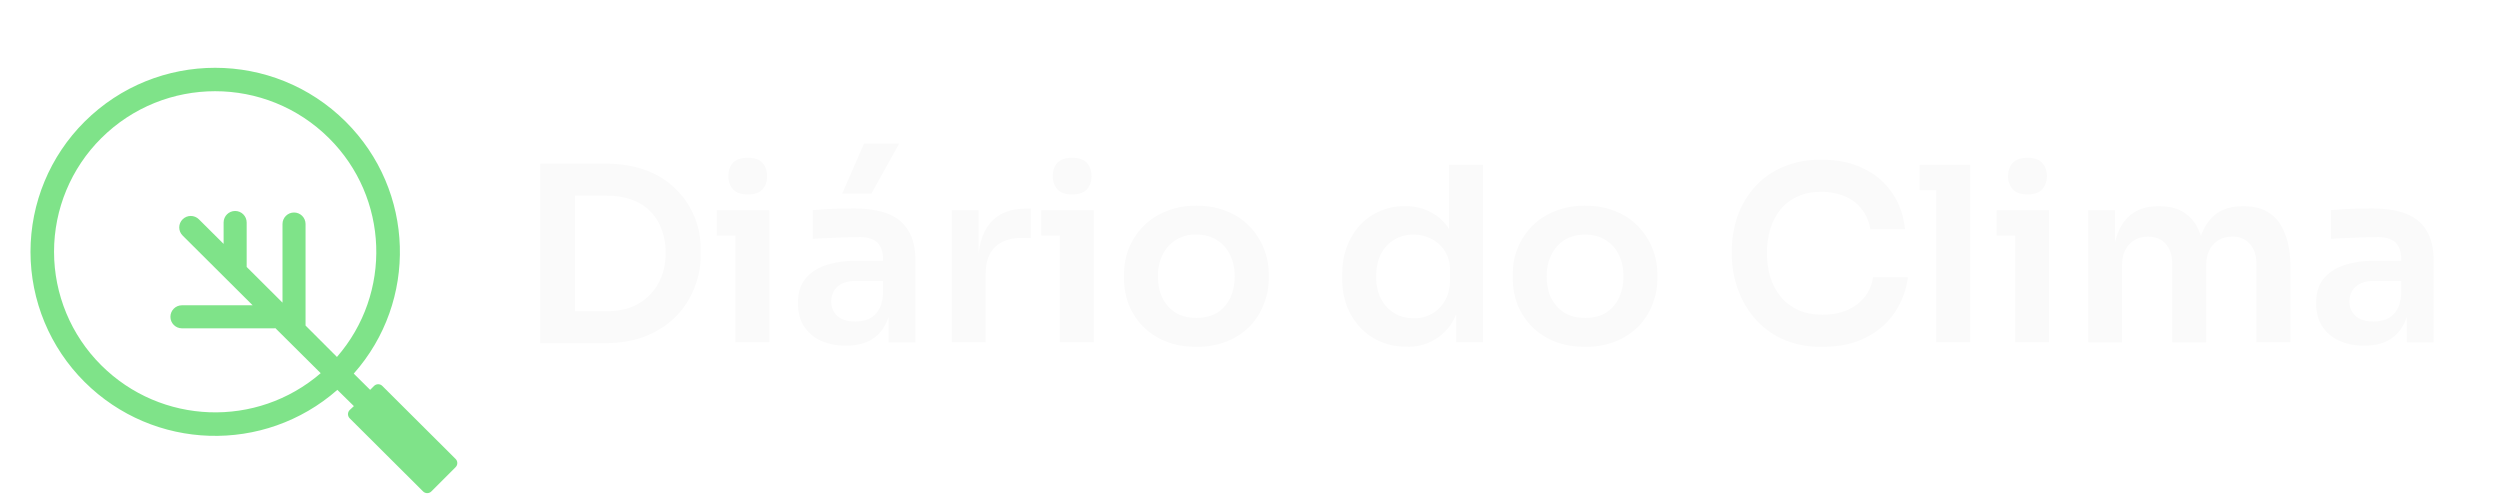
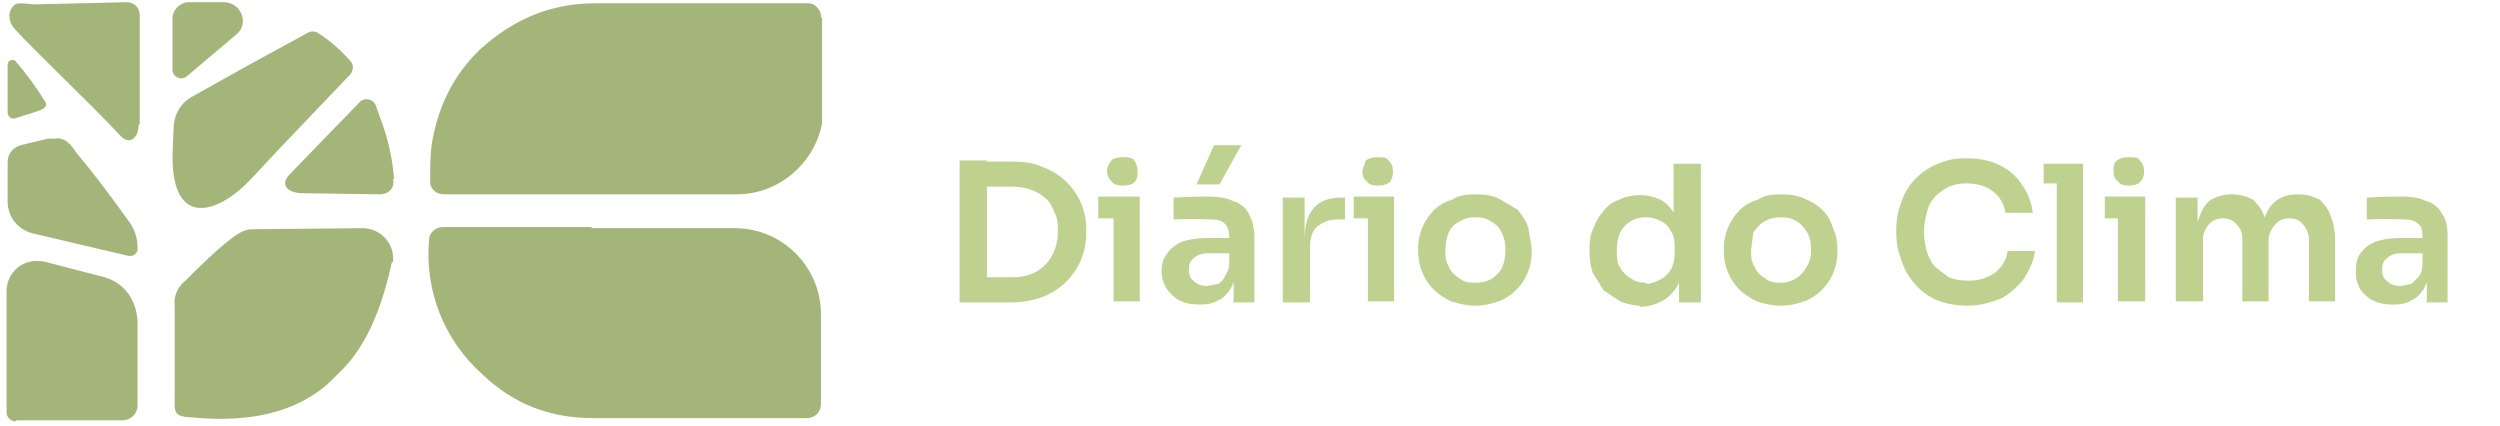
- <svg xmlns="http://www.w3.org/2000/svg" fill="none" viewBox="0 0 180 36">
-   <path d="M41.04 24.71v-2.3h2.65c.67 0 1.26-.1 1.78-.3a3.8 3.8 0 0 0 2.16-2.2c.2-.5.3-1.07.3-1.7 0-.63-.1-1.2-.3-1.7a3.54 3.54 0 0 0-.83-1.32 3.53 3.53 0 0 0-1.33-.82 5.18 5.18 0 0 0-1.78-.28h-2.65v-2.31h2.5c1.15 0 2.16.17 3.03.5a5.98 5.98 0 0 1 3.88 5.75v.38c0 .77-.14 1.53-.44 2.28a6.02 6.02 0 0 1-1.28 2.03c-.57.6-1.3 1.09-2.16 1.45-.86.36-1.88.54-3.04.54h-2.49Zm-2.14 0V11.78h2.5v12.93h-2.5Zm14.05-.07v-9.5h2.44v9.5h-2.44Zm-1.34-7.68v-1.82h3.78v1.82h-3.78ZM53.84 14c-.48 0-.83-.12-1.07-.37a1.4 1.4 0 0 1-.33-.94c0-.4.11-.72.33-.97.24-.24.6-.36 1.07-.36.48 0 .83.12 1.06.37.22.24.33.56.33.96 0 .37-.1.69-.33.94-.22.25-.58.37-1.06.37Zm10.14 10.64v-2.82h-.4V18.7c0-.55-.14-.96-.4-1.23-.28-.26-.7-.4-1.25-.4a46.78 46.78 0 0 0-2.3.07c-.41.01-.78.03-1.11.06v-2.07l.91-.07a33.74 33.74 0 0 1 2.05-.05c.99 0 1.8.13 2.45.38.65.26 1.14.66 1.47 1.21.34.55.51 1.27.51 2.15v5.9h-1.93Zm-3.07.25c-.7 0-1.3-.13-1.83-.37a2.87 2.87 0 0 1-1.21-1.05c-.28-.46-.42-1-.42-1.65 0-.7.17-1.27.5-1.71.36-.45.84-.78 1.46-1a6.7 6.7 0 0 1 2.22-.33h2.21v1.45h-2.25c-.56 0-1 .14-1.3.42-.29.27-.44.62-.44 1.05 0 .43.15.78.44 1.05.3.27.74.4 1.3.4.34 0 .65-.06.93-.17.3-.13.54-.34.72-.63.2-.3.31-.71.34-1.23l.6.69a3.96 3.96 0 0 1-.5 1.68 2.62 2.62 0 0 1-1.09 1.05c-.45.23-1.02.35-1.68.35Zm-.27-10.96 1.57-3.59h2.53l-2 3.6h-2.1Zm7.89 10.71v-9.5h1.93v4.03h-.05c0-1.37.29-2.4.87-3.1.59-.7 1.45-1.05 2.59-1.05h.35v2.11h-.67c-.82 0-1.46.23-1.92.67-.44.43-.66 1.06-.66 1.89v4.95h-2.44Zm7.78 0v-9.5h2.44v9.5H76.3Zm-1.34-7.68v-1.82h3.78v1.82h-3.78ZM77.2 14c-.48 0-.84-.12-1.07-.37a1.4 1.4 0 0 1-.33-.94c0-.4.1-.72.33-.97.24-.24.6-.36 1.07-.36s.83.12 1.06.37c.22.24.33.56.33.96 0 .37-.11.69-.33.94-.23.25-.58.37-1.06.37Zm8.94 10.97c-.84 0-1.58-.13-2.23-.4a4.87 4.87 0 0 1-1.63-1.08 4.92 4.92 0 0 1-1.02-1.58 5.07 5.07 0 0 1-.33-1.82v-.37c0-.65.12-1.27.35-1.85a4.92 4.92 0 0 1 1.04-1.58 4.72 4.72 0 0 1 1.65-1.08 5.6 5.6 0 0 1 2.17-.4c.81 0 1.54.13 2.18.4a4.55 4.55 0 0 1 1.64 1.08 4.93 4.93 0 0 1 1.39 3.43v.37a4.84 4.84 0 0 1-.36 1.82 4.68 4.68 0 0 1-1 1.58 4.87 4.87 0 0 1-1.63 1.08 5.7 5.7 0 0 1-2.22.4Zm0-2.08c.6 0 1.1-.13 1.51-.38.41-.27.72-.63.94-1.07.2-.46.31-.97.31-1.54 0-.59-.11-1.1-.33-1.54a2.4 2.4 0 0 0-.95-1.07c-.41-.27-.9-.4-1.48-.4a2.56 2.56 0 0 0-2.44 1.47 3.4 3.4 0 0 0-.33 1.54c0 .57.1 1.08.32 1.54.22.44.53.8.94 1.07.41.25.92.38 1.51.38Zm15.08 2.07a4.56 4.56 0 0 1-1.84-.37 4.3 4.3 0 0 1-1.46-1.03 4.72 4.72 0 0 1-.95-1.54 5.45 5.45 0 0 1-.33-1.93v-.37c0-.67.1-1.3.31-1.9a5.02 5.02 0 0 1 .92-1.56 4.17 4.17 0 0 1 1.42-1.03 4.43 4.43 0 0 1 1.86-.39c.75 0 1.4.16 1.97.5.57.3 1.03.78 1.37 1.43.34.64.52 1.44.56 2.41l-.72-.84v-6.47h2.44v12.77h-1.93V20.6h.42a5.36 5.36 0 0 1-.6 2.43 3.67 3.67 0 0 1-3.44 1.93Zm.55-2.05a2.46 2.46 0 0 0 2.26-1.26c.25-.42.37-.91.37-1.47v-.7a2.5 2.5 0 0 0-.37-1.4 2.4 2.4 0 0 0-.97-.88 2.75 2.75 0 0 0-1.3-.31c-.52 0-.99.13-1.4.38a2.6 2.6 0 0 0-.95 1.05c-.22.46-.33.99-.33 1.6 0 .6.11 1.13.35 1.59.23.44.55.79.95 1.03.4.25.87.37 1.38.37Zm12.36 2.06c-.84 0-1.58-.13-2.23-.4a4.88 4.88 0 0 1-1.63-1.08 4.93 4.93 0 0 1-1.02-1.58 5.08 5.08 0 0 1-.33-1.82v-.37c0-.65.11-1.27.35-1.85a4.9 4.9 0 0 1 1.03-1.58 4.72 4.72 0 0 1 1.65-1.08 5.6 5.6 0 0 1 2.18-.4c.81 0 1.54.13 2.18.4a4.55 4.55 0 0 1 1.63 1.08 4.93 4.93 0 0 1 1.39 3.43v.37c0 .63-.12 1.24-.35 1.82a4.69 4.69 0 0 1-1 1.58 4.88 4.88 0 0 1-1.63 1.08 5.7 5.7 0 0 1-2.22.4Zm0-2.08c.6 0 1.1-.13 1.51-.38.41-.27.72-.63.93-1.07.21-.46.32-.97.32-1.54 0-.59-.11-1.1-.33-1.54a2.4 2.4 0 0 0-.95-1.07c-.41-.27-.9-.4-1.48-.4-.57 0-1.07.13-1.5.4-.4.26-.72.61-.94 1.07-.22.44-.33.95-.33 1.54 0 .57.1 1.08.31 1.54.23.44.54.8.95 1.07.41.25.92.38 1.51.38Zm17.1 2.08a6.7 6.7 0 0 1-2.99-.6 5.9 5.9 0 0 1-2.03-1.6 6.72 6.72 0 0 1-1.15-2.14 7.3 7.3 0 0 1-.37-2.22v-.38c0-.8.13-1.58.37-2.35a6.43 6.43 0 0 1 1.18-2.1 5.67 5.67 0 0 1 2-1.5 6.75 6.75 0 0 1 2.9-.58c1.16 0 2.17.2 3.02.63a5.06 5.06 0 0 1 2.07 1.75c.52.75.83 1.62.93 2.62h-2.5a3 3 0 0 0-.64-1.47 2.85 2.85 0 0 0-1.21-.9 4.21 4.21 0 0 0-1.67-.32c-.63 0-1.2.1-1.69.33-.49.21-.9.52-1.23.91a4.25 4.25 0 0 0-.75 1.4 6.1 6.1 0 0 0-.25 1.79c0 .63.09 1.21.25 1.75.18.53.43 1 .77 1.41.34.4.76.71 1.25.93.5.22 1.08.33 1.74.33.96 0 1.77-.23 2.42-.7a2.94 2.94 0 0 0 1.21-2h2.51a5.8 5.8 0 0 1-.93 2.51c-.5.76-1.19 1.37-2.07 1.82-.88.46-1.92.68-3.14.68Zm8.18-.33V11.87h2.44v12.77h-2.44Zm-1.2-10.95v-1.82h3.64v1.82h-3.64Zm6.88 10.95v-9.5h2.44v9.5h-2.44Zm-1.33-7.68v-1.82h3.77v1.82h-3.77Zm2.23-2.96c-.48 0-.84-.12-1.07-.37a1.4 1.4 0 0 1-.34-.94c0-.4.11-.72.34-.96.23-.25.59-.37 1.07-.37s.83.12 1.05.37c.22.24.34.56.34.96 0 .37-.12.69-.34.94-.22.25-.57.37-1.05.37Zm4.36 10.64v-9.5h1.93v4.08h-.18c0-.96.13-1.76.37-2.4.25-.65.61-1.14 1.1-1.47.48-.34 1.1-.5 1.82-.5h.1c.74 0 1.35.16 1.83.5.49.33.85.82 1.09 1.47.24.64.37 1.44.37 2.4h-.62c0-.96.12-1.76.37-2.4.26-.65.63-1.14 1.1-1.47.5-.34 1.1-.5 1.83-.5h.1c.75 0 1.36.16 1.85.5.5.33.86.82 1.1 1.47.27.64.4 1.44.4 2.4v5.42h-2.45V19c0-.6-.15-1.07-.45-1.42a1.6 1.6 0 0 0-1.3-.54c-.56 0-1.02.19-1.35.56-.34.36-.51.85-.51 1.47v5.58h-2.45V19c0-.6-.15-1.07-.45-1.42-.3-.36-.74-.54-1.3-.54s-1.01.19-1.35.56c-.34.36-.51.85-.51 1.47v5.58h-2.44Zm22.94 0v-2.82h-.4V18.7c0-.55-.14-.96-.4-1.23-.28-.26-.7-.4-1.25-.4a46.67 46.67 0 0 0-2.3.07c-.41.01-.78.03-1.11.06v-2.07l.91-.07a33.8 33.8 0 0 1 2.05-.05c1 0 1.8.13 2.45.38.65.26 1.15.66 1.47 1.21.34.55.51 1.27.51 2.15v5.9h-1.93Zm-3.07.25c-.7 0-1.3-.13-1.83-.37a2.87 2.87 0 0 1-1.21-1.05c-.28-.46-.42-1-.42-1.65 0-.7.17-1.27.5-1.71.36-.45.84-.78 1.46-1a6.7 6.7 0 0 1 2.22-.33h2.21v1.45h-2.25c-.56 0-1 .14-1.3.42-.29.27-.44.62-.44 1.05 0 .43.15.78.44 1.05.3.27.74.4 1.3.4.34 0 .65-.06.93-.17.3-.13.54-.34.72-.63.2-.3.31-.71.34-1.23l.6.69a3.93 3.93 0 0 1-.5 1.68c-.26.45-.62.8-1.09 1.05-.45.23-1.02.35-1.68.35Z" fill="#FAFAFA" />
-   <path fill-rule="evenodd" clip-rule="evenodd" d="M7.29 26.3a11.53 11.53 0 0 1 0-16.35 11.63 11.63 0 0 1 16.4 0 11.53 11.53 0 0 1 .57 15.75L22 23.44v-7.32a.83.83 0 0 0-.83-.82.83.83 0 0 0-.83.83v5.66l-2.58-2.57v-3.2a.83.83 0 0 0-.83-.83.83.83 0 0 0-.83.82v1.55l-1.78-1.77a.83.83 0 0 0-1.17 0 .82.82 0 0 0 0 1.17l5.04 5.02H13.1a.83.83 0 1 0 0 1.66h6.63a.83.83 0 0 0 .1-.01l3.26 3.24a11.63 11.63 0 0 1-15.8-.57Zm17.6-17.54c5 4.98 5.2 12.93.58 18.14l1.18 1.17.28-.28a.42.42 0 0 1 .6 0l5.27 5.25a.42.42 0 0 1 0 .6l-1.74 1.74a.42.42 0 0 1-.6 0l-5.28-5.26a.42.42 0 0 1 0-.6l.3-.28-1.19-1.17a13.33 13.33 0 0 1-18.2-.57 13.22 13.22 0 0 1 0-18.74 13.33 13.33 0 0 1 18.8 0Z" fill="#7FE389" />
+ <svg xmlns="http://www.w3.org/2000/svg" width="229" height="39" fill="none">
+   <path d="M90 27.7v-2.3h2.7a5 5 0 0 0 1.8-.3 3.8 3.8 0 0 0 2.1-2.2c.2-.5.3-1 .3-1.7 0-.6 0-1.2-.3-1.7-.2-.5-.4-1-.8-1.3-.4-.4-.8-.6-1.3-.8-.5-.2-1.1-.3-1.8-.3H90v-2.3h2.5c1.2 0 2.2.1 3 .5a6 6 0 0 1 4 5.7v.4a6.2 6.2 0 0 1-4 5.8c-.8.3-1.8.5-3 .5H90Zm-2.1 0v-13h2.5v13h-2.5ZM102 27.6v-9.5h2.4v9.5h-2.5Zm-1.4-7.6V18h3.8V20h-3.8Zm2.2-3c-.4 0-.8-.1-1-.4-.2-.2-.4-.5-.4-1 0-.3.2-.6.4-.9.2-.2.6-.3 1-.3.5 0 .9 0 1.1.3.2.3.3.6.3 1s0 .7-.3 1c-.2.2-.6.3-1 .3ZM113 27.6v-2.8h-.4v-3.1c0-.6-.2-1-.4-1.2-.3-.3-.7-.4-1.3-.4a38.1 38.1 0 0 0-3.4 0v-2a53.8 53.8 0 0 1 3-.1c1 0 1.8.1 2.4.4.7.2 1.2.6 1.5 1.2.3.5.5 1.3.5 2.1v6h-2Zm-3 .3c-.8 0-1.4-.1-2-.4-.4-.2-.8-.6-1.1-1a3 3 0 0 1-.5-1.7c0-.7.2-1.2.6-1.7.3-.4.8-.8 1.4-1 .6-.2 1.4-.3 2.2-.3h2.2v1.4h-2.2c-.6 0-1 .2-1.3.5-.3.2-.4.6-.4 1s.1.8.4 1c.3.3.7.5 1.3.5l1-.2c.2-.1.5-.4.6-.7.2-.3.4-.7.4-1.2l.6.7a4 4 0 0 1-.5 1.7c-.3.4-.6.8-1.1 1-.5.3-1 .4-1.7.4Zm-.4-11 1.6-3.6h2.5l-2 3.6h-2ZM117.5 27.6v-9.5h2v4c0-1.3.2-2.3.8-3 .6-.7 1.4-1 2.6-1h.3v2h-.7c-.8 0-1.4.3-1.9.7-.4.4-.6 1-.6 1.9v5h-2.5ZM125.3 27.6v-9.5h2.4v9.5h-2.4ZM124 20V18h3.7V20H124Zm2.2-3c-.5 0-.8-.1-1-.4-.3-.2-.4-.5-.4-1l.3-.9c.3-.2.6-.3 1.1-.3.5 0 .8 0 1 .3.3.3.4.6.4 1s-.1.7-.3 1c-.3.2-.6.3-1.1.3ZM135.1 28c-.8 0-1.5-.2-2.2-.4-.6-.3-1.2-.7-1.6-1.1a5 5 0 0 1-1.4-3.4v-.4a5 5 0 0 1 1.4-3.4c.5-.5 1-.8 1.7-1 .6-.4 1.3-.5 2.1-.5.9 0 1.6.1 2.2.4l1.7 1c.4.5.8 1 1 1.7l.3 1.8v.4a4.8 4.8 0 0 1-3 4.5c-.6.2-1.3.4-2.2.4Zm0-2.1c.6 0 1.1-.1 1.6-.4.4-.3.7-.6.9-1 .2-.5.3-1 .3-1.6 0-.6-.1-1.1-.3-1.5-.2-.5-.6-.9-1-1.1-.4-.3-.9-.4-1.5-.4-.5 0-1 .1-1.4.4-.5.2-.8.6-1 1-.2.5-.3 1-.3 1.6 0 .6 0 1 .3 1.5.2.5.5.8 1 1.1.3.3.8.4 1.4.4ZM150.2 28c-.6 0-1.3-.2-1.8-.4l-1.5-1-1-1.6c-.2-.6-.3-1.2-.3-2v-.3c0-.7.1-1.3.4-1.9a5 5 0 0 1 .9-1.5c.4-.5.8-.8 1.4-1a4.4 4.4 0 0 1 3.8 0c.6.3 1 .8 1.4 1.5.3.6.5 1.4.5 2.4l-.7-.9V15h2.5v12.7h-2v-4h.5c0 1-.3 1.8-.6 2.4-.4.7-.9 1.2-1.5 1.5-.6.3-1.2.5-2 .5Zm.6-2c.4 0 .9-.2 1.3-.4s.7-.5 1-1c.2-.4.3-.9.3-1.4v-.7c0-.6-.1-1-.4-1.4-.2-.4-.5-.7-1-.9-.3-.2-.8-.3-1.2-.3a2.6 2.6 0 0 0-2.4 1.4c-.2.5-.3 1-.3 1.6 0 .6 0 1.2.3 1.6.3.5.6.8 1 1 .4.3.8.4 1.4.4ZM163.1 28c-.8 0-1.6-.2-2.2-.4-.6-.3-1.2-.7-1.6-1.1a5 5 0 0 1-1.4-3.4v-.4a5 5 0 0 1 1.4-3.4c.5-.5 1-.8 1.7-1 .6-.4 1.3-.5 2.1-.5s1.6.1 2.2.4c.7.3 1.2.6 1.6 1 .5.5.8 1 1 1.7.3.6.4 1.2.4 1.8v.4a4.8 4.8 0 0 1-3 4.5c-.6.2-1.3.4-2.2.4Zm0-2.1a2.6 2.6 0 0 0 2.4-1.5c.3-.4.4-1 .4-1.5 0-.6-.1-1.1-.3-1.5-.3-.5-.6-.9-1-1.1-.4-.3-.9-.4-1.5-.4-.5 0-1 .1-1.5.4-.4.2-.7.6-1 1l-.2 1.6c0 .6 0 1 .3 1.5.2.5.5.8 1 1.1.3.3.8.4 1.4.4ZM180.2 28c-1.1 0-2.1-.2-3-.6a6 6 0 0 1-3.1-3.8c-.3-.7-.4-1.5-.4-2.2V21c0-.8.1-1.5.4-2.3a5.7 5.7 0 0 1 3.2-3.6c.8-.4 1.7-.6 2.8-.6 1.2 0 2.2.2 3 .6a5 5 0 0 1 2.1 1.8c.5.7.9 1.6 1 2.6h-2.5a3 3 0 0 0-1.9-2.4c-.5-.2-1-.3-1.7-.3a4 4 0 0 0-1.6.3c-.5.3-1 .6-1.3 1-.3.3-.6.8-.7 1.4a6 6 0 0 0 0 3.5c.1.5.4 1 .7 1.4l1.3 1c.5.2 1 .3 1.7.3a4 4 0 0 0 2.5-.7 3 3 0 0 0 1.2-2h2.5c-.1.9-.5 1.7-1 2.5-.5.7-1.2 1.3-2 1.8-1 .4-2 .7-3.2.7ZM188.4 27.6V15h2.4v12.7h-2.4Zm-1.2-11V15h3.6v1.8h-3.6ZM194 27.6v-9.5h2.5v9.5h-2.4Zm-1.2-7.6V18h3.7V20h-3.7Zm2.2-3c-.5 0-.8-.1-1-.4-.3-.2-.4-.5-.4-1 0-.3 0-.6.3-.9.3-.2.6-.3 1-.3.6 0 1 0 1.1.3.3.3.4.6.4 1s-.1.7-.4 1c-.2.2-.5.3-1 .3ZM199.3 27.6v-9.5h2v4.1h-.2c0-1 .1-1.7.4-2.4a3 3 0 0 1 1-1.5c.6-.3 1.2-.5 1.9-.5.8 0 1.4.2 2 .5.4.4.8.9 1 1.5.3.7.4 1.5.4 2.4h-.6c0-1 0-1.7.3-2.4a3 3 0 0 1 1.1-1.5c.5-.3 1.1-.5 1.9-.5.8 0 1.4.2 2 .5.4.4.8.9 1 1.5.3.7.4 1.5.4 2.4v5.4h-2.4V22c0-.6-.2-1-.5-1.4-.3-.4-.7-.6-1.3-.6-.6 0-1 .2-1.3.6a2 2 0 0 0-.6 1.5v5.5h-2.4V22c0-.6-.1-1-.5-1.4-.3-.4-.7-.6-1.3-.6-.5 0-1 .2-1.3.6a2 2 0 0 0-.5 1.5v5.5h-2.5ZM222.3 27.6v-2.8h-.4v-3.1c0-.6-.1-1-.4-1.2-.3-.3-.7-.4-1.3-.4a38 38 0 0 0-3.4 0v-2a52.3 52.3 0 0 1 3-.1c1 0 1.8.1 2.4.4.7.2 1.2.6 1.5 1.2.4.5.5 1.3.5 2.1v6h-2Zm-3 .3c-.8 0-1.4-.1-2-.4-.4-.2-.8-.6-1.1-1a3 3 0 0 1-.4-1.7c0-.7.1-1.2.5-1.7.3-.4.8-.8 1.4-1 .7-.2 1.4-.3 2.2-.3h2.3v1.4h-2.3c-.6 0-1 .2-1.3.5-.3.2-.4.6-.4 1s.1.8.4 1c.3.3.7.5 1.3.5l1-.2.7-.7c.2-.3.3-.7.3-1.2l.6.7a4 4 0 0 1-.5 1.7c-.3.4-.6.8-1.1 1-.5.3-1 .4-1.7.4Z" fill="#BED18E" />
+   <path d="M75.3 1.6v9.7c-.7 3.7-4 6.5-7.8 6.5H40.6c-.6 0-1.2-.5-1.2-1.1 0-1.3 0-2.6.2-3.8.6-3.3 2-6.1 4.4-8.4C47 1.8 50.4.3 54.5.3H74c.6 0 1 .4 1.2 1v.3ZM54.2 20.9h13.2a7.9 7.9 0 0 1 7.8 8V37c0 .7-.5 1.3-1.3 1.3H54.3c-3.9 0-7.3-1.3-10.1-4a14.7 14.7 0 0 1-4.9-12.3c0-.7.6-1.2 1.3-1.2h13.6ZM36 24a2.8 2.8 0 0 0-2.8-3.1L23 21c-.7 0-1.5.6-2 1-1.4 1.1-2.7 2.4-4 3.7-.8.6-1.1 1.5-1 2.4v9c0 .7.2 1 1.1 1.1 1 0 9 1.4 13.8-3.9 3-2.7 4.3-7.1 5-10.3V24h.1ZM29.1 3a.9.9 0 0 0-.9 0l-5.5 3-5 2.8c-1.2.6-1.8 1.8-1.8 3l-.1 2.5c0 6.9 4.4 5 7 2.3l3-3.2 6.3-6.6c.3-.4.3-.9 0-1.2a14 14 0 0 0-3-2.6ZM36 16.4c.2.8-.4 1.4-1.2 1.4l-7-.1c-1.4 0-2.2-.7-1.3-1.7L33 9.3a.9.9 0 0 1 1.4.3c.5 1.5 1.4 3.3 1.7 6.8ZM1.5 38.5h9.7c.8 0 1.4-.6 1.4-1.4V30c.1-2.2-1-4-3-4.6L4.2 24c-2-.5-3.6.9-3.6 2.7v11.1c0 .4.4.8.8.8ZM.7 14.8c0-.7.5-1.3 1.2-1.5l2.5-.6H5c1-.2 1.6.7 2 1.3 1.7 2 3.3 4.2 4.9 6.4.4.6.7 1.4.7 2.2.1.6-.4 1-1 .8l-8.5-2a3 3 0 0 1-2.4-2.8v-3.9ZM12.7 11.4c0 1.2-.8 2-1.7 1-2.5-2.7-8-7.9-9.7-9.8C.7 1.9.7.9 1.4.4c.3-.2 1.4 0 1.7 0l8.5-.2c.7 0 1.2.5 1.2 1.2v10ZM.7 10.3c0 .4.4.7.8.5l1.9-.6c.9-.3 1-.6.6-1.1-.6-1-1.7-2.5-2.5-3.4-.2-.4-.8-.2-.8.2v4.4ZM15.8 6.3V1.7c0-.8.7-1.5 1.5-1.5h3.2c1.6 0 2.4 2 1.1 3L17.1 7a.8.8 0 0 1-1.3-.6Z" fill="#A4B57A" />
</svg>
